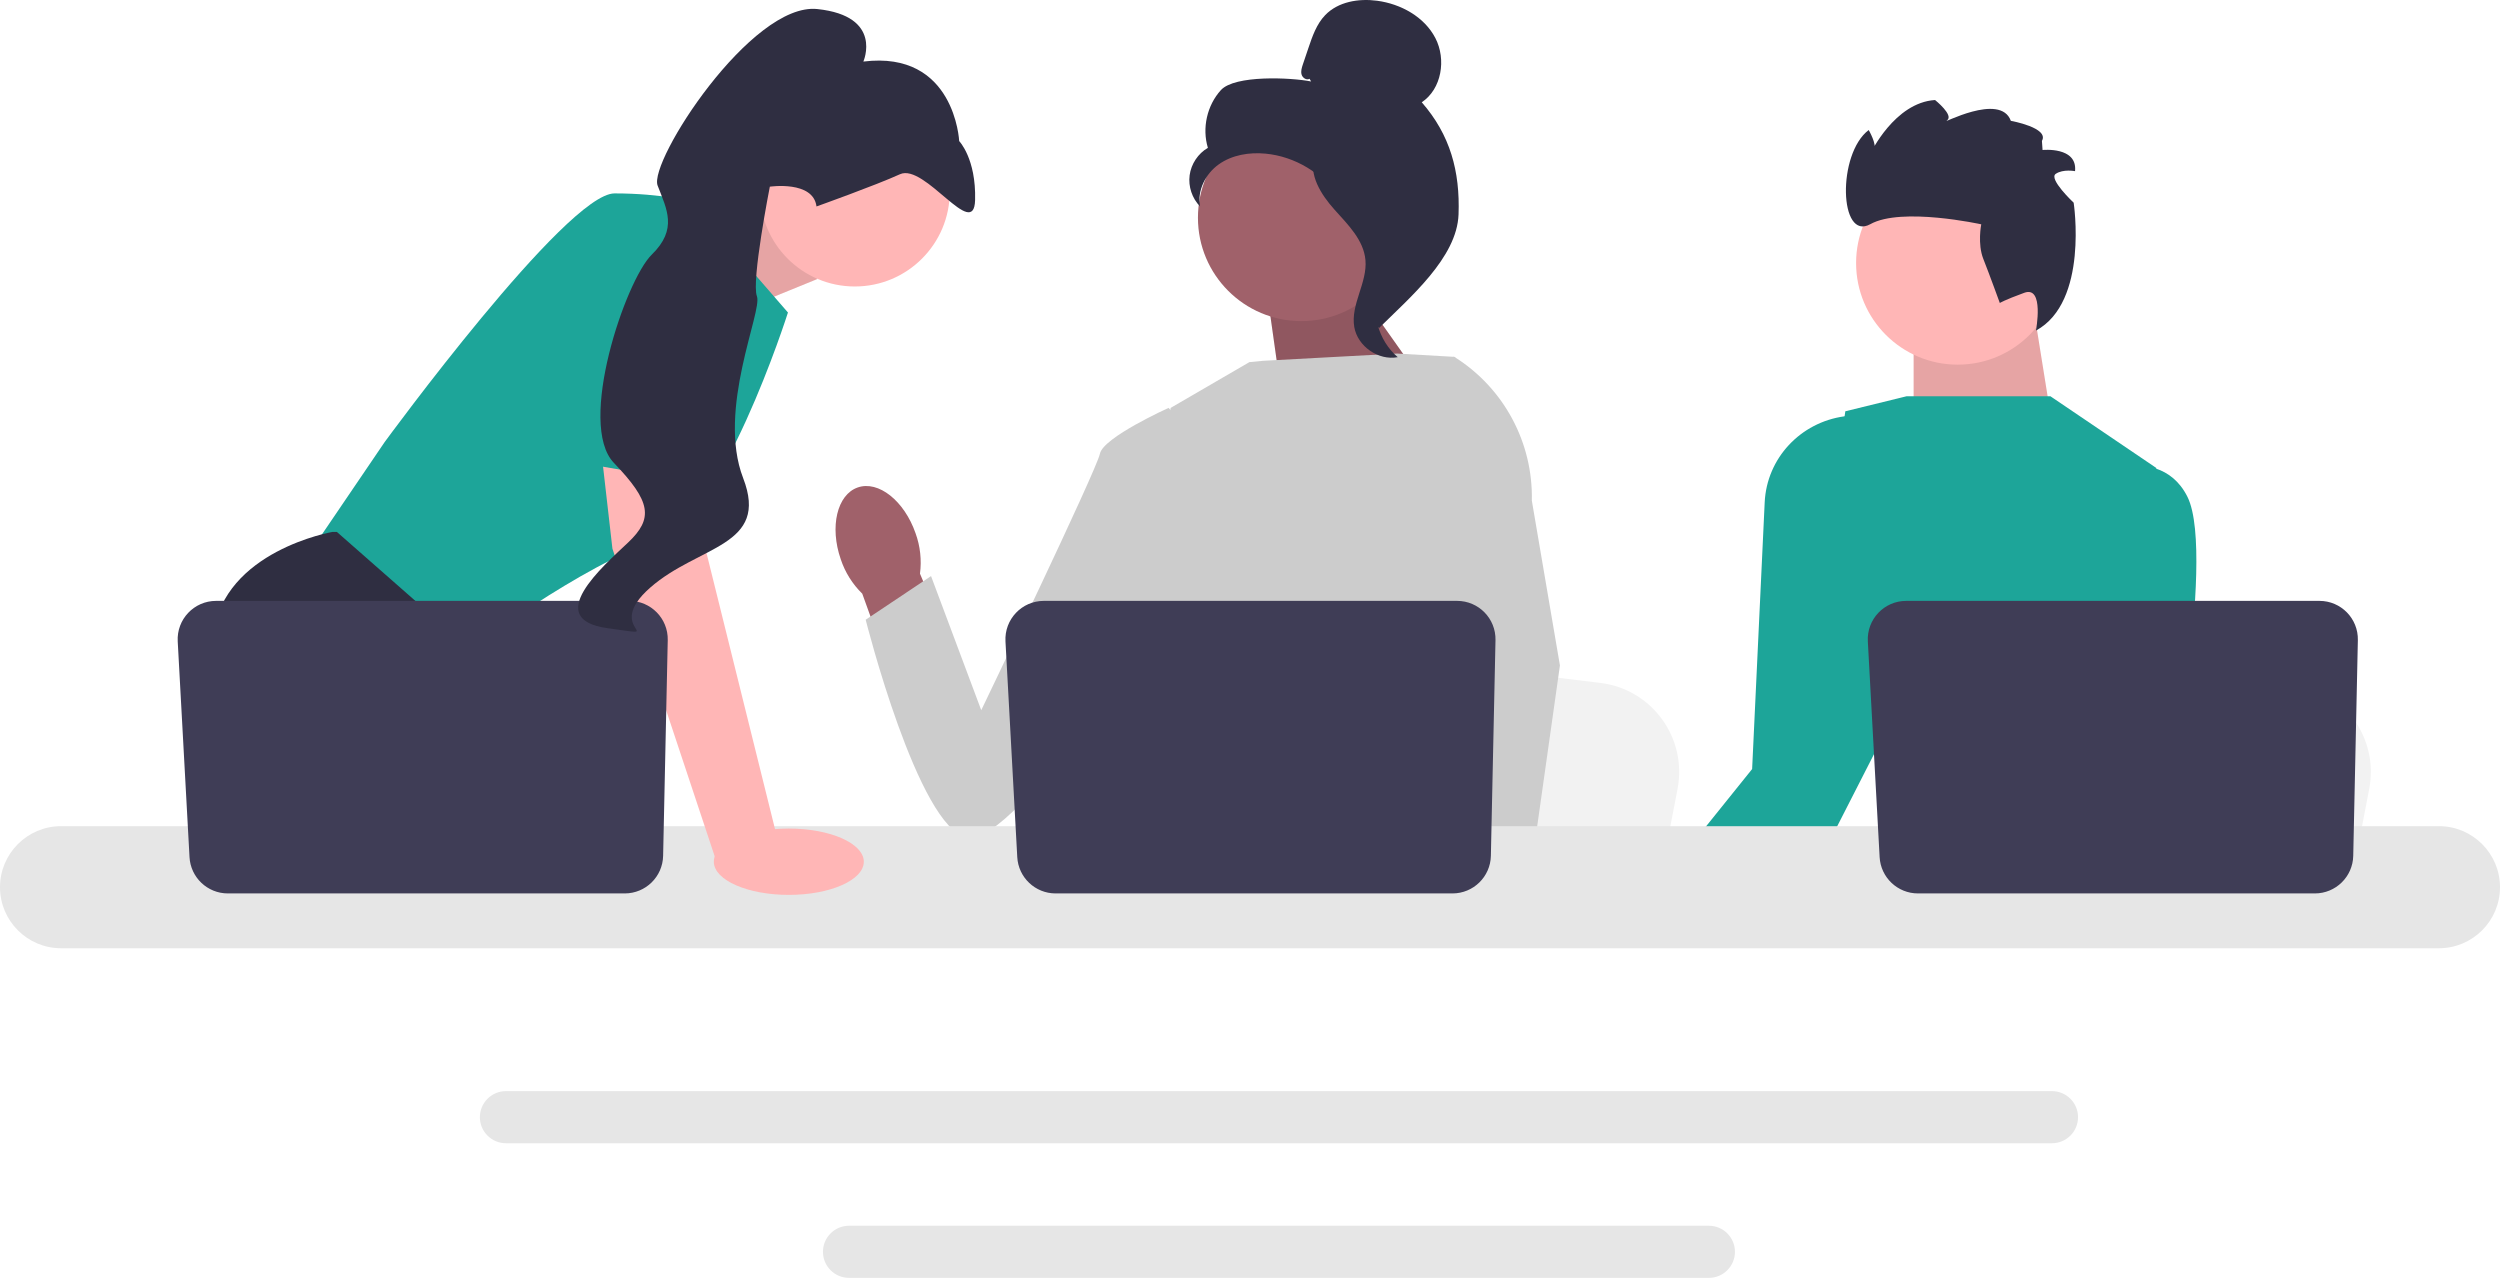
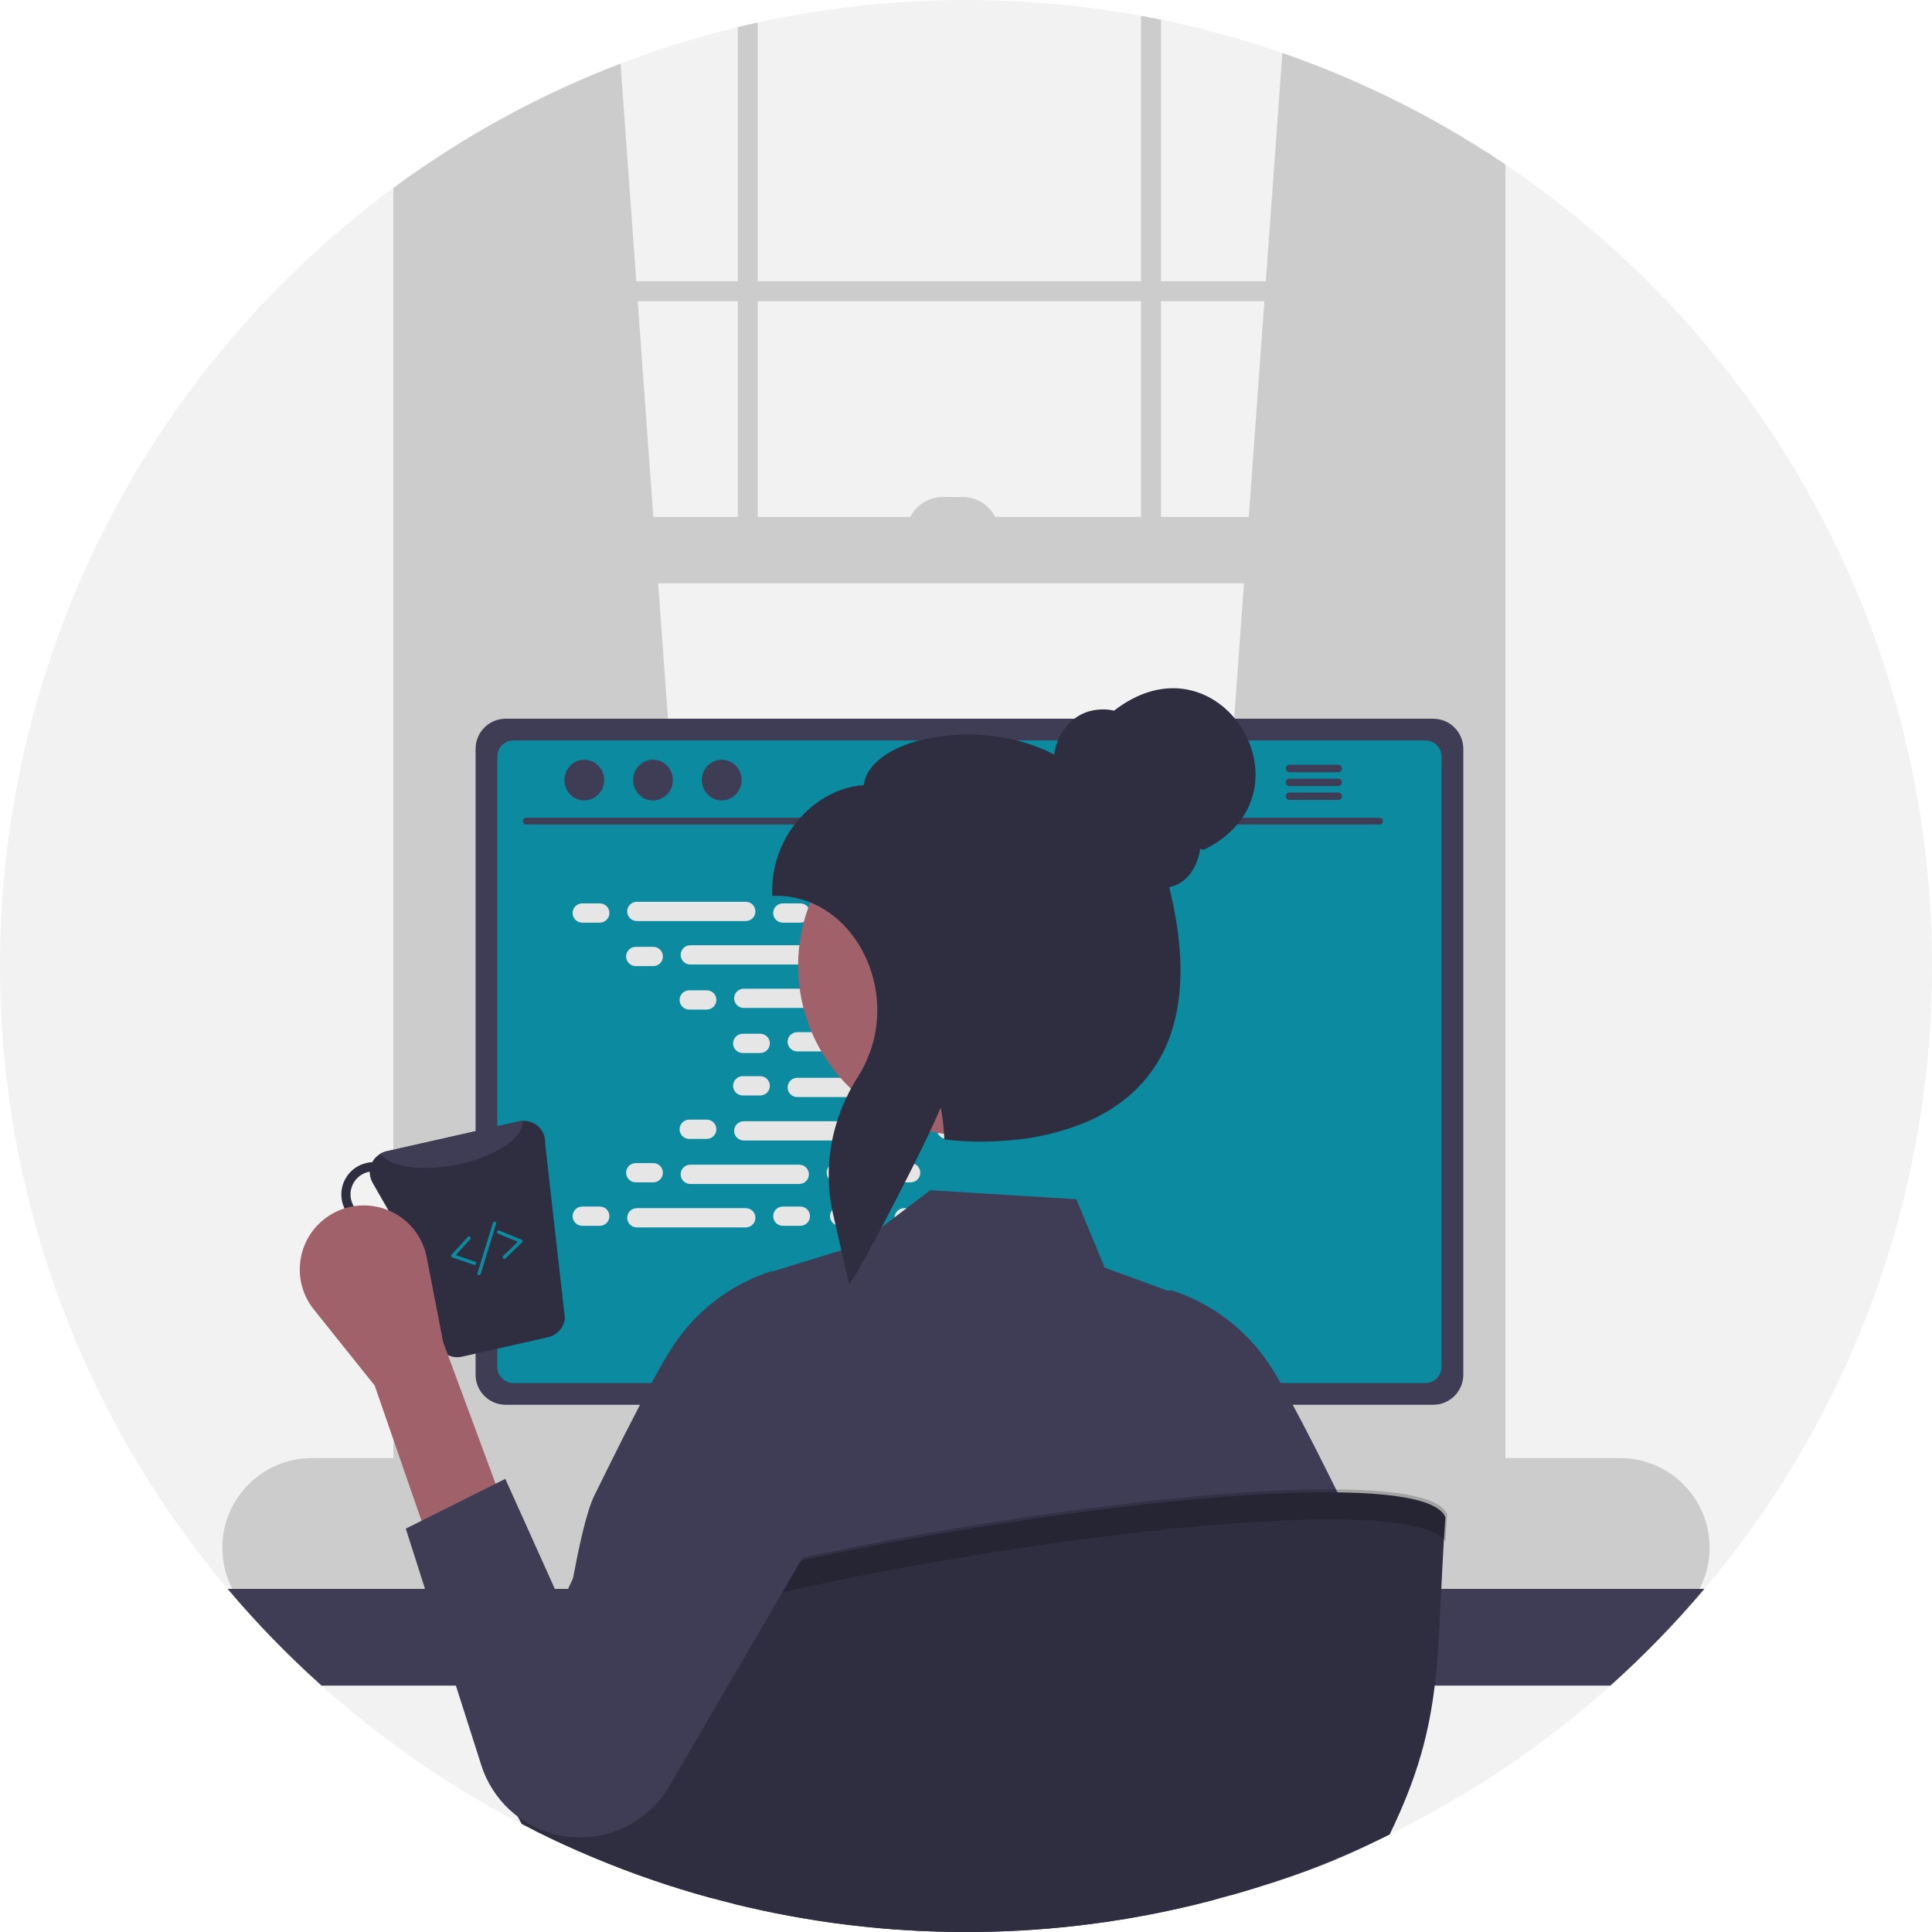
- <svg xmlns="http://www.w3.org/2000/svg" width="866.805" height="443.064" viewBox="0 0 866.805 443.064">
-   <path d="M711.465,396.386H175.418c-4.982,0-9.035-4.053-9.035-9.035s4.053-9.035,9.035-9.035H711.465c4.982,0,9.035,4.053,9.035,9.035s-4.053,9.035-9.035,9.035Z" fill="#e6e6e6" />
-   <path d="M592.511,443.064H294.372c-4.982,0-9.035-4.053-9.035-9.035s4.053-9.035,9.035-9.035h298.139c4.982,0,9.035,4.053,9.035,9.035s-4.053,9.035-9.035,9.035Z" fill="#e6e6e6" />
-   <polygon points="235.069 81.275 268.853 67.057 283.343 96.762 247.842 111.253 235.069 81.275" fill="#ffb6b6" />
-   <polygon points="235.069 81.275 268.853 67.057 283.343 96.762 247.842 111.253 235.069 81.275" opacity=".1" />
-   <path d="M239.872,69.955l33.328,38.4s-23.185,73.177-46.369,79.698-65.932,38.4-65.932,38.4l-53.615-34.777,26.083-38.4s63.034-86.218,79.698-86.218c16.664,0,26.807,2.898,26.807,2.898Z" fill="#1da599" />
-   <path d="M194.843,320.278H117.261l-4.905-6.557-20.026-26.771-4.608-6.158s-17.389-31.879-13.766-60.86c3.623-28.981,41.298-35.502,41.298-35.502h1.55l46.123,40.53-2.753,37.719,14.606,24.272,20.062,33.328Z" fill="#2f2e41" />
-   <polygon points="133.15 320.278 112.356 320.278 112.356 289.486 133.15 320.278" fill="#2f2e41" />
-   <polygon points="704.745 104.901 712.5 153.278 663.5 153.91 663.5 111.851 704.745 104.901" fill="#ffb6b6" />
-   <polygon points="704.745 104.901 712.5 153.278 663.5 153.91 663.5 111.851 704.745 104.901" opacity=".1" />
-   <path d="M821.461,273.532l-2.587,13.418-6.419,33.328h-128.958c1.007-7.47,2.384-18.222,3.854-29.829,.145-1.159,.297-2.326,.442-3.499,3.688-29.177,7.723-62.193,7.723-62.193l16.954,2.058,32.893,3.985,13.404,1.623,35.893,4.354c17.896,2.166,30.205,19.048,26.8,36.755Z" fill="#f2f2f2" />
-   <path d="M581.644,273.532l-2.587,13.418-6.419,33.328h-128.958c1.007-7.47,2.384-18.222,3.854-29.829,.145-1.159,.297-2.326,.442-3.499,3.688-29.177,7.723-62.193,7.723-62.193l16.954,2.058,32.893,3.985,13.404,1.623,35.893,4.354c17.896,2.166,30.205,19.048,26.8,36.755Z" fill="#f2f2f2" />
-   <path d="M764.144,320.278h-69.945c1.065-1.253,1.666-1.978,1.666-1.978l20.968-3.463,43.203-7.129s1.971,5.093,4.108,12.571Z" fill="#2f2e41" />
-   <path d="M667.92,320.278h-105.628c1.051-2.087,2.137-4.181,3.253-6.267,1.493-2.789,3.086-5.274,4.775-7.484,1.123-1.471,2.282-2.818,3.478-4.05,3.514-3.615,7.339-6.245,11.368-8.049,14.382-6.47,31.328-2.507,45.761,3.941,5.419,2.42,10.484,5.188,14.925,7.883,7.825,4.753,13.73,9.288,16.244,11.303,.869,.688,1.333,1.087,1.333,1.087l4.492,1.637Z" fill="#2f2e41" />
-   <polygon points="584.122 320.278 569.139 320.278 573.088 315.692 575.319 313.098 576.276 313.873 584.122 320.278" fill="#ffb6b6" />
-   <path d="M769.259,320.278h-129.023l5.615-14.027,7.716-19.301,3.876-9.694-3.203-13.628s-1.579-1.116-3.985-3.123c-8.571-7.1-27.648-25.387-23.264-44.167,4.985-21.373,11.245-63.026,12.57-72.003,.167-1.123,.254-1.732,.254-1.732l18.62-4.565,.616-.152,2-.493h49.876l36.683,24.844-.007,.261-2.239,68.301-.956,29.22s-1.152,4.217-.877,10.766c.181,4.492,1.029,10.078,3.376,16.164,2.485,6.47,6.666,13.498,13.527,20.359,5.18,5.18,7.694,9.542,8.825,12.969Z" fill="#1da599" />
-   <path d="M758.768,232.422c-1.224,10.042-2.398,17.178-2.398,17.178l-12.839,21.185-9.795,16.164-16.903,27.887-2.478,4.094-1.768,1.348h-53.028l2.536-2.724,25.257-27.104,3.268-3.499,5.296-5.688,16.555-54.448,19.511-64.171s7.905-2.753,15.621-.145c4.057,1.369,8.071,4.224,10.832,9.759,5.282,10.564,2.71,40.776,.333,60.164Z" fill="#1da599" />
-   <path d="M665.486,230.669l-15.229,29.836-13.498,26.445-5.832,11.418-2.297,4.507-19.685,17.403h-44.573l7.347-9.129,2.731-3.405,10.716-13.317,6.013-7.477,16.323-20.301,4.354-92.462c.722-15.336,12.407-27.733,27.615-29.836,.033-.004,.063-.01,.091-.015,4.941-.993,12.795-1.282,18.874,4.594,.21,.196,.413,.406,.616,.623,1.022,1.08,1.985,2.347,2.869,3.833,.087,.145,.174,.297,.254,.449,.254,.464,.5,.971,.725,1.514,7.76,18.07,2.587,75.322,2.587,75.322Z" fill="#1da599" />
-   <polygon points="467.455 95.766 497.873 138.784 444.814 140.369 439.118 99.942 467.455 95.766" fill="#a0616a" />
-   <polygon points="467.455 95.766 497.873 138.784 444.814 140.369 439.118 99.942 467.455 95.766" opacity=".1" />
-   <path id="uuid-b14ece9b-aa3d-4fe4-9d8a-4500bc16dcc4-265" d="M317.446,184.896c-3.903-11.259-12.876-18.372-20.041-15.887-7.165,2.485-9.808,13.625-5.902,24.888,1.499,4.52,4.058,8.616,7.464,11.945l17.14,47.497,22.117-8.518-19.245-45.919c.615-4.724,.089-9.526-1.533-14.005Z" fill="#a0616a" />
-   <path d="M523.347,162.977l-.042,43.841-4.079,16.193-8.39,33.306-6.108,30.633-4.55,22.822-1.623,8.151c-1.224,.819-2.442,1.601-3.659,2.355h-105.976c-6.021-3.615-9.39-6.427-9.39-6.427,0,0,1.666-1.565,3.572-4.079,3.217-4.246,7.108-11.201,4.724-17.845-.5-1.391-.63-3.086-.478-4.977,.971-12.476,14.056-33.574,14.056-33.574l-2.71-31.314-1.188-13.722,8.378-66.91,27.307-15.874,4.714-.456,46.536-2.514,19.234,1.108,.877,.239,18.794,39.045Z" fill="#ccc" />
-   <g>
-     <polygon points="525.414 320.278 502.229 320.278 501.208 309.772 501.186 309.562 507.75 309.113 524.827 307.947 525.124 314.235 525.356 319.061 525.414 320.278" fill="#ffb6b6" />
-     <path d="M531.121,173.576l9.739,57.143-7.948,56.23-1.239,8.752-2.188,15.454-.674,4.753,.022,.514,.167,3.855h-27.532l-1.014-10.506-.087-.942-2.072-21.518-.036-.362-4.398-45.63,8.622-32.98,.638-2.427v-.007l3.751-56.469-2.905-25.663-.029-.239c.058,.036,.109,.073,.167,.109,.152,.094,.304,.188,.449,.29,16.925,10.737,27.01,29.575,26.568,49.644Z" fill="#ccc" />
-   </g>
-   <path d="M415.748,152.379l-10.587-10.951s-22.664,10.218-23.794,15.886c-1.13,5.669-41.146,88.926-41.146,88.926l-17.41-46.499-22.662,15.13s18.184,72.192,35.19,75.581c17.006,3.389,74.002-85.446,74.002-85.446l6.408-52.628Z" fill="#ccc" />
-   <circle cx="678.776" cy="91.206" r="35.227" fill="#ffb6b6" />
-   <path d="M693.383,105.055s-3.652-10.061-5.722-15.282c-2.071-5.221-.72-11.996-.72-11.996,0,0-27.633-6.099-38.454-.054-10.821,6.046-11.549-24.362-.566-32.638,0,0,2.941,5.111,1.8,6.581l-1.141,1.47s8.311-17.576,22.345-18.456c0,0,6.652,5.308,4.145,7.059-2.507,1.752,18.483-9.904,22.134,.158,0,0,13.384,2.384,10.776,6.956l.22,3.155s12.13-1.259,11.265,7.336c0,0-4.08-.813-6.69,.929-2.61,1.743,6.208,10.005,6.208,10.005,0,0,5.3,34.43-13.08,44.343,0,0,2.981-15.669-4.034-13.107-7.016,2.561-8.484,3.542-8.484,3.542Z" fill="#2f2e41" />
-   <path d="M845.641,328.778H21.164c-11.67,0-21.164-9.494-21.164-21.164s9.494-21.164,21.164-21.164H845.641c11.67,0,21.164,9.494,21.164,21.164s-9.494,21.164-21.164,21.164Z" fill="#e6e6e6" />
-   <path d="M518.522,221.94l-1.603,74.802c-.155,7.241-6.07,13.03-13.312,13.03h-137.603c-7.071,0-12.91-5.528-13.296-12.589l-4.089-74.802c-.417-7.628,5.656-14.042,13.296-14.042h143.295c7.466,0,13.472,6.137,13.312,13.601Z" fill="#3f3d56" />
-   <path d="M817.522,221.94l-1.603,74.802c-.155,7.241-6.07,13.03-13.312,13.03h-137.603c-7.071,0-12.91-5.528-13.296-12.589l-4.089-74.802c-.417-7.628,5.656-14.042,13.296-14.042h143.295c7.466,0,13.472,6.137,13.312,13.601Z" fill="#3f3d56" />
-   <circle cx="296.385" cy="66.41" r="32.922" fill="#ffb6b6" />
-   <polygon points="241.321 152.551 244.944 191.675 269.578 290.935 248.296 298.394 212.34 190.226 207.374 146.755 241.321 152.551" fill="#ffb6b6" />
-   <path d="M231.522,221.94l-1.603,74.802c-.155,7.241-6.07,13.03-13.312,13.03H79.004c-7.071,0-12.91-5.528-13.296-12.589l-4.089-74.802c-.417-7.628,5.656-14.042,13.296-14.042H218.21c7.466,0,13.472,6.137,13.312,13.601Z" fill="#3f3d56" />
-   <ellipse cx="273.5" cy="298.778" rx="26" ry="11.5" fill="#ffb6b6" />
-   <path d="M190.242,158.532l14.853-79.158s41.298-5.796,42.747,7.97-1.035,81.042-1.035,81.042l-56.564-9.853Z" fill="#1da599" />
-   <path d="M283.095,71.586s20.365-7.268,28.956-11.179c8.591-3.911,25.657,23.366,26.037,8.96,.38-14.406-5.518-20.447-5.518-20.447,0,0-1.473-31.515-33.223-27.575,0,0,6.984-15.767-15.941-18.205-22.925-2.438-58.589,52.921-55.395,61.194,3.194,8.273,7.023,15.113-2.039,23.959-9.062,8.846-26.03,58.769-13.12,72.203,12.91,13.434,13.758,19.264,4.912,27.621-8.846,8.358-29.754,26.53-7.147,29.685,22.607,3.155-2.068,.799,14.786-14.026,16.854-14.825,41.447-14.219,32.265-38.005-9.183-23.785,6.771-57.869,4.775-63.04-1.996-5.171,4.473-38.005,4.473-38.005,0,0,15.055-2.212,16.181,6.86Z" fill="#2f2e41" />
-   <g>
-     <circle cx="451.191" cy="75.499" r="35.838" fill="#a0616a" />
-     <path d="M454.051,27.317c-1.037,.605-2.426-.311-2.759-1.464-.333-1.154,.055-2.379,.439-3.516l1.934-5.727c1.371-4.062,2.827-8.266,5.797-11.357,4.483-4.666,11.607-5.853,18.02-4.993,8.236,1.104,16.362,5.564,20.191,12.939,3.829,7.375,2.199,17.665-4.72,22.266,9.862,11.303,13.3,23.901,12.757,38.892-.543,14.991-16.879,28.788-27.533,39.348-2.379-1.442-4.542-8.201-3.234-10.656,1.308-2.455-.566-5.3,1.054-7.561,1.62-2.262,2.976,1.34,1.338-.909-1.034-1.419,3.001-4.684,1.464-5.533-7.432-4.108-9.903-13.371-14.571-20.465-5.63-8.556-15.265-14.35-25.462-15.312-5.617-.53-11.55,.43-16.154,3.691-4.604,3.261-7.585,9.089-6.517,14.629-2.765-2.808-4.141-6.922-3.622-10.828,.519-3.906,2.922-7.518,6.325-9.506-2.069-6.841-.297-14.711,4.505-20.005,4.802-5.294,24.28-4.392,31.291-2.999l-.542-.93Z" fill="#2f2e41" />
-     <path d="M455.14,53.475c9.285,1.002,15.989,9.045,21.65,16.473,3.263,4.281,6.681,9.009,6.599,14.391-.083,5.441-3.721,10.109-5.46,15.265-2.842,8.429-.072,18.457,6.693,24.233-6.685,1.269-13.911-3.744-15.065-10.449-1.343-7.806,4.574-15.34,3.873-23.23-.617-6.951-6.095-12.301-10.752-17.498-4.657-5.197-9.03-12.094-6.888-18.735l-.65-.45Z" fill="#2f2e41" />
-   </g>
+ <svg xmlns="http://www.w3.org/2000/svg" data-name="Layer 1" width="578" height="578" viewBox="0 0 578 578">
+   <path d="M889,450a287.861,287.861,0,0,1-68.09,186.34c-1.6,1.9-3.23,3.77-4.89,5.63a290.588,290.588,0,0,1-67.49,55.99q-8.67,5.205-17.72,9.81c-.61.31-1.23.62-1.84.92-.73.37-1.47.73-2.21,1.09A286.159,286.159,0,0,1,679.24,728q-2.55.72-5.11,1.4a288.588,288.588,0,0,1-65.84,9.49c-1.16.03-2.3.05-3.4.07-.39.01-.77.02-1.15.02-1.25.01-2.49.02-3.74.02a289.271,289.271,0,0,1-69.54-8.43q-3.42-.84-6.81-1.77a285.473,285.473,0,0,1-34.97-12.03q-9-3.75-17.68-8.09c-1.31-.66-2.62-1.32-3.91-2-.55-.27-1.09-.56-1.63-.84a290.458,290.458,0,0,1-81.65-64.06c-1.6-1.79-3.17-3.61-4.72-5.44a289.025,289.025,0,0,1,49.59-419.1c1.64-1.21,3.29-2.41,4.96-3.58q.495-.345.99-.69a286.753,286.753,0,0,1,97.1-43.85c1.98-.49,3.96-.95,5.96-1.38a291.798,291.798,0,0,1,114.68-2.01c1.99.37,3.98.75,5.96,1.16a287.281,287.281,0,0,1,97.1,39.43c.66.42,1.32.84,1.98,1.28,1.33.86,2.66,1.74,3.97,2.63A288.686,288.686,0,0,1,889,450Z" transform="translate(-311 -161)" fill="#f2f2f2" />
+   <path d="M527,599.51l-92.37,8.2-.99.09V213.66q.495-.345.99-.69a288.323,288.323,0,0,1,62.01-32.94l4.72,65.1.43,5.96,4.67,64.56L507.9,335.51l18.93,261.7Z" transform="translate(-311 -161)" fill="#ccc" />
+   <path d="M755.43,206.32c.66.42,1.32.84,1.98,1.28V607.8l-1.98-.18-91.37-8.11.17-2.3L683.16,335.51l1.44-19.86,4.67-64.56.43-5.96,4.95-68.27A287.687,287.687,0,0,1,755.43,206.32Z" transform="translate(-311 -161)" fill="#ccc" />
+   <path d="M755.43,206.32V613.26c0,7.81-5.38,14.16-12,14.16H446.63c-5.48,0-10.13-4.36-11.54-10.31a16.108,16.108,0,0,1-.46-3.85V212.97q-.495.345-.99.69c-1.67,1.17-3.32,2.37-4.96,3.58V613.26a22.919,22.919,0,0,0,6.18,16,17.06,17.06,0,0,0,7.78,4.66,15.118,15.118,0,0,0,3.99.53h296.8a15.249,15.249,0,0,0,4-.53c7.98-2.15,13.95-10.59,13.95-20.66V210.23c-1.31-.89-2.64-1.77-3.97-2.63C756.75,207.16,756.09,206.74,755.43,206.32Z" transform="translate(-311 -161)" fill="#ccc" />
+   <rect x="120.655" y="84.134" width="326.752" height="5.959" fill="#ccc" />
+   <path d="M531.73,169.12c1.98-.49,3.96-.95,5.96-1.38V329.55h-5.96Z" transform="translate(-311 -161)" fill="#ccc" />
+   <path d="M652.37,165.73c1.99.37,3.98.75,5.96,1.16V329.55h-5.96Z" transform="translate(-311 -161)" fill="#ccc" />
+   <path d="M795.65,597.21H404.34a26.82,26.82,0,0,0,0,53.64H795.65a26.76,26.76,0,0,0,20.12-9.11,27.096,27.096,0,0,0,3.02-4.18,25.54,25.54,0,0,0,1.75-3.56,26.803,26.803,0,0,0-24.89-36.79Z" transform="translate(-311 -161)" fill="#ccc" />
+   <rect x="122.642" y="154.649" width="324.766" height="19.863" fill="#ccc" />
+   <path d="M282.045,148.69h5.959a10.925,10.925,0,0,1,10.925,10.925v0a0,0,0,0,1,0,0h-27.809a0,0,0,0,1,0,0v0a10.925,10.925,0,0,1,10.925-10.925Z" fill="#ccc" />
+   <path d="M820.91,636.34a289.004,289.004,0,0,1-28.12,28.95H407.21a289.004,289.004,0,0,1-28.12-28.95Z" transform="translate(-311 -161)" fill="#3f3d56" />
+   <path d="M632.28,536.07H567.36a3.175,3.175,0,0,0-1.03.16,3.448,3.448,0,0,0-2.43,3.3V642.09h71.85V539.53A3.463,3.463,0,0,0,632.28,536.07Zm-24.57,50.6a7.531,7.531,0,0,1-1.56,4.6,7.665,7.665,0,0,1-13.78-4.6v-11.9a7.67,7.67,0,0,1,15.34,0Z" transform="translate(-311 -161)" fill="#2f2e41" />
+   <path d="M563.68,638.81v9.89a1.94,1.94,0,0,0,1.93,1.94h68.43a1.946,1.946,0,0,0,1.93-1.94v-9.89Z" transform="translate(-311 -161)" fill="#3f3d56" />
+   <path d="M739.78,376.02H462.28a9.011,9.011,0,0,0-9,8.99V572.27a9.007,9.007,0,0,0,9,9h277.5a9.007,9.007,0,0,0,9-9V385.01A9.012,9.012,0,0,0,739.78,376.02Z" transform="translate(-311 -161)" fill="#3f3d56" />
+   <path d="M737.46,382.52H464.59a4.82,4.82,0,0,0-4.81,4.82V569.96a4.818,4.818,0,0,0,4.81,4.81H737.46a4.818,4.818,0,0,0,4.81-4.81V387.34A4.821,4.821,0,0,0,737.46,382.52Z" transform="translate(-311 -161)" fill="#0c8aa0" />
+   <path d="M687.24,650.48l-2.52-11.97a2.992,2.992,0,0,0-1.86-2.17,2.894,2.894,0,0,0-1.06-.2H524.49a2.895,2.895,0,0,0-1.06.2,2.993,2.993,0,0,0-1.86,2.17l-2.52,11.97a2.987,2.987,0,0,0,2.92,3.6H684.31a2.948,2.948,0,0,0,2.32-1.11A2.985,2.985,0,0,0,687.24,650.48Z" transform="translate(-311 -161)" fill="#2f2e41" />
+   <rect x="214.643" y="477.296" width="5" height="3" rx="0.488" fill="#3f3d56" />
+   <rect x="224.643" y="477.296" width="5" height="3" rx="0.488" fill="#3f3d56" />
+   <rect x="234.643" y="477.296" width="5" height="3" rx="0.488" fill="#3f3d56" />
+   <rect x="244.643" y="477.296" width="5" height="3" rx="0.488" fill="#3f3d56" />
+   <rect x="254.643" y="477.296" width="5" height="3" rx="0.488" fill="#3f3d56" />
+   <rect x="264.643" y="477.296" width="5" height="3" rx="0.488" fill="#3f3d56" />
+   <rect x="274.643" y="477.296" width="5" height="3" rx="0.488" fill="#3f3d56" />
+   <rect x="284.643" y="477.296" width="5" height="3" rx="0.488" fill="#3f3d56" />
+   <rect x="294.643" y="477.296" width="5" height="3" rx="0.488" fill="#3f3d56" />
+   <rect x="304.643" y="477.296" width="5" height="3" rx="0.488" fill="#3f3d56" />
+   <rect x="314.643" y="477.296" width="5" height="3" rx="0.488" fill="#3f3d56" />
+   <rect x="324.643" y="477.296" width="5" height="3" rx="0.488" fill="#3f3d56" />
+   <rect x="334.643" y="477.296" width="5" height="3" rx="0.488" fill="#3f3d56" />
+   <rect x="344.643" y="477.296" width="5" height="3" rx="0.488" fill="#3f3d56" />
+   <rect x="354.643" y="477.296" width="5" height="3" rx="0.488" fill="#3f3d56" />
+   <rect x="364.643" y="477.296" width="5" height="3" rx="0.488" fill="#3f3d56" />
+   <rect x="214.525" y="482.296" width="5" height="3" rx="0.488" fill="#3f3d56" />
+   <rect x="224.525" y="482.296" width="5" height="3" rx="0.488" fill="#3f3d56" />
+   <rect x="234.525" y="482.296" width="5" height="3" rx="0.488" fill="#3f3d56" />
+   <rect x="244.525" y="482.296" width="5" height="3" rx="0.488" fill="#3f3d56" />
+   <rect x="254.525" y="482.296" width="5" height="3" rx="0.488" fill="#3f3d56" />
+   <rect x="264.525" y="482.296" width="5" height="3" rx="0.488" fill="#3f3d56" />
+   <rect x="274.525" y="482.296" width="5" height="3" rx="0.488" fill="#3f3d56" />
+   <rect x="284.525" y="482.296" width="5" height="3" rx="0.488" fill="#3f3d56" />
+   <rect x="294.525" y="482.296" width="5" height="3" rx="0.488" fill="#3f3d56" />
+   <rect x="304.525" y="482.296" width="5" height="3" rx="0.488" fill="#3f3d56" />
+   <rect x="314.525" y="482.296" width="5" height="3" rx="0.488" fill="#3f3d56" />
+   <rect x="324.525" y="482.296" width="5" height="3" rx="0.488" fill="#3f3d56" />
+   <rect x="334.525" y="482.296" width="5" height="3" rx="0.488" fill="#3f3d56" />
+   <rect x="344.525" y="482.296" width="5" height="3" rx="0.488" fill="#3f3d56" />
+   <rect x="354.525" y="482.296" width="5" height="3" rx="0.488" fill="#3f3d56" />
+   <rect x="364.525" y="482.296" width="5" height="3" rx="0.488" fill="#3f3d56" />
+   <rect x="262.525" y="488.296" width="40" height="3" rx="0.488" fill="#3f3d56" />
+   <path d="M723.748,407.677H468.425a1.016,1.016,0,0,1,0-2.031H723.748a1.016,1.016,0,0,1,0,2.031Z" transform="translate(-311 -161)" fill="#3f3d56" />
+   <ellipse cx="174.805" cy="233.379" rx="5.95" ry="6.083" fill="#3f3d56" />
+   <ellipse cx="195.361" cy="233.379" rx="5.95" ry="6.083" fill="#3f3d56" />
+   <ellipse cx="215.917" cy="233.379" rx="5.95" ry="6.083" fill="#3f3d56" />
+   <path d="M711.37,389.8h-14.6a1.105,1.105,0,0,0,0,2.21h14.6a1.105,1.105,0,0,0,0-2.21Z" transform="translate(-311 -161)" fill="#3f3d56" />
+   <path d="M711.37,393.95h-14.6a1.105,1.105,0,0,0,0,2.21h14.6a1.105,1.105,0,0,0,0-2.21Z" transform="translate(-311 -161)" fill="#3f3d56" />
+   <path d="M711.37,398.1h-14.6a1.105,1.105,0,0,0,0,2.21h14.6a1.105,1.105,0,0,0,0-2.21Z" transform="translate(-311 -161)" fill="#3f3d56" />
+   <rect x="171.314" y="270.273" width="11.006" height="5.76" rx="2.88" fill="#e6e6e6" />
+   <rect x="231.314" y="270.273" width="11.006" height="5.76" rx="2.88" fill="#e6e6e6" />
+   <rect x="248.314" y="270.273" width="11.006" height="5.76" rx="2.88" fill="#e6e6e6" />
+   <rect x="187.634" y="269.793" width="38.366" height="5.76" rx="2.88" fill="#e6e6e6" />
+   <rect x="267.634" y="269.793" width="38.366" height="5.76" rx="2.88" fill="#e6e6e6" />
+   <rect x="187.314" y="283.273" width="11.006" height="5.76" rx="2.88" fill="#e6e6e6" />
+   <rect x="247.314" y="283.273" width="11.006" height="5.76" rx="2.88" fill="#e6e6e6" />
+   <rect x="264.314" y="283.273" width="11.006" height="5.76" rx="2.88" fill="#e6e6e6" />
+   <rect x="203.634" y="282.793" width="38.366" height="5.76" rx="2.88" fill="#e6e6e6" />
+   <rect x="283.634" y="282.793" width="38.366" height="5.76" rx="2.88" fill="#e6e6e6" />
+   <rect x="203.314" y="296.273" width="11.006" height="5.76" rx="2.88" fill="#e6e6e6" />
+   <rect x="263.314" y="296.273" width="11.006" height="5.76" rx="2.88" fill="#e6e6e6" />
+   <rect x="280.314" y="296.273" width="11.006" height="5.76" rx="2.88" fill="#e6e6e6" />
+   <rect x="219.634" y="295.793" width="38.366" height="5.76" rx="2.88" fill="#e6e6e6" />
+   <rect x="299.634" y="295.793" width="38.366" height="5.76" rx="2.88" fill="#e6e6e6" />
+   <rect x="219.314" y="309.273" width="11.006" height="5.76" rx="2.88" fill="#e6e6e6" />
+   <rect x="279.314" y="309.273" width="11.006" height="5.76" rx="2.88" fill="#e6e6e6" />
+   <rect x="296.314" y="309.273" width="11.006" height="5.76" rx="2.88" fill="#e6e6e6" />
+   <rect x="235.634" y="308.793" width="38.366" height="5.76" rx="2.88" fill="#e6e6e6" />
+   <rect x="231.314" y="360.967" width="11.006" height="5.76" rx="2.88" fill="#e6e6e6" />
+   <rect x="248.314" y="360.967" width="11.006" height="5.76" rx="2.88" fill="#e6e6e6" />
+   <rect x="267.634" y="361.447" width="38.366" height="5.76" rx="2.88" fill="#e6e6e6" />
+   <rect x="171.314" y="360.967" width="11.006" height="5.76" rx="2.88" fill="#e6e6e6" />
+   <rect x="187.634" y="361.447" width="38.366" height="5.76" rx="2.88" fill="#e6e6e6" />
+   <rect x="187.314" y="347.967" width="11.006" height="5.76" rx="2.88" fill="#e6e6e6" />
+   <rect x="247.314" y="347.967" width="11.006" height="5.76" rx="2.88" fill="#e6e6e6" />
+   <rect x="264.314" y="347.967" width="11.006" height="5.76" rx="2.88" fill="#e6e6e6" />
+   <rect x="203.634" y="348.447" width="38.366" height="5.76" rx="2.88" fill="#e6e6e6" />
+   <rect x="203.314" y="334.967" width="11.006" height="5.76" rx="2.88" fill="#e6e6e6" />
+   <rect x="263.314" y="334.967" width="11.006" height="5.76" rx="2.88" fill="#e6e6e6" />
+   <rect x="280.314" y="334.967" width="11.006" height="5.76" rx="2.88" fill="#e6e6e6" />
+   <rect x="219.634" y="335.447" width="38.366" height="5.76" rx="2.88" fill="#e6e6e6" />
+   <rect x="219.314" y="321.967" width="11.006" height="5.76" rx="2.88" fill="#e6e6e6" />
+   <rect x="279.314" y="321.967" width="11.006" height="5.76" rx="2.88" fill="#e6e6e6" />
+   <rect x="296.314" y="321.967" width="11.006" height="5.76" rx="2.88" fill="#e6e6e6" />
+   <rect x="235.634" y="322.447" width="38.366" height="5.76" rx="2.88" fill="#e6e6e6" />
+   <path d="M726.81,709.77c-.61.31-1.23.62-1.84.92-15.8,7.9-28.44,12.39-45.73,17.31-1.46-16.3-2.87-44.95-4.24-62.71-.36-4.61-.72-8.48-1.07-11.21a15.182,15.182,0,0,0-.88-4.25l.06,4.25.15,11.21.87,64.11a288.588,288.588,0,0,1-65.84,9.49c-1.16.03-2.3.05-3.4.07-.39.01-.77.02-1.15.02-1.25.01-2.49.02-3.74.02a289.271,289.271,0,0,1-69.54-8.43c.49-16.13.98-44.46,1.45-65.28.1-4.07.19-7.86.29-11.21.19-7.16.39-12.32.58-14.05a4.361,4.361,0,0,0-.39.97,97.154,97.154,0,0,0-1.89,13.08c-.35,3.35-.7,7.14-1.05,11.21-1.86,21.63-3.8,51.04-5.8,63.51a285.473,285.473,0,0,1-34.97-12.03q-9-3.75-17.68-8.09c1.1-7.2,2.25-15.27,3.43-23.64.92-6.49,1.87-13.16,2.84-19.75,1.5-10.18,3.04-20.16,4.6-28.95,2.28-12.84,4.62-23.16,6.94-27.9,2.2-4.5,4.4-8.94,6.53-13.19.74-1.49,1.48-2.96,2.2-4.39.17-.34.34-.67.51-1,1.53-3.01,3.01-5.89,4.42-8.59,1.21-2.31,2.36-4.49,3.45-6.5,2.64-4.88,4.88-8.77,6.54-11.23a55.257,55.257,0,0,1,29.28-22.21l.3-.08.21.09,20.45-6.28,2.99-.92,2.01-.62,7.08-5.39,3.85-2.93,3.61-2.75,7.06-5.37,43.71,2.69,8.51,20.49,19.06,6.97.33-.15.29-.12.3.08a55.306,55.306,0,0,1,29.28,22.21c.94,1.41,2.08,3.27,3.37,5.52,1.1,1.91,2.3,4.09,3.6,6.5,1.85,3.43,3.87,7.3,6.01,11.49.47.92.95,1.86,1.43,2.81q1.335,2.64,2.71,5.39c2.13,4.25,4.33,8.69,6.53,13.2,1.91,3.91,3.84,11.95,5.74,22.18,1.57,8.5,3.13,18.52,4.64,28.95,1.98,13.52-.13,29.71,1.66,42.15C726.58,708.23,726.7,709,726.81,709.77Z" transform="translate(-311 -161)" fill="#3f3d56" />
+   <circle cx="289.615" cy="288.888" r="50.836" fill="#a0616a" />
+   <path d="M684.45,382.52a26.608,26.608,0,0,0-3.97-6.5c-7.72-9.43-21.76-13.58-36.17-2.42a15.279,15.279,0,0,0-8.35.48,12.91,12.91,0,0,0-3.52,1.94,15.97,15.97,0,0,0-4.94,6.5,15.522,15.522,0,0,0-1.1,4.23,50.565,50.565,0,0,0-11.23-4.23,60.34,60.34,0,0,0-29.13,0,36.544,36.544,0,0,0-8.78,3.48c-4.68,2.7-7.37,6.11-7.85,9.9-6.75.38-13.77,3.93-19,9.75-.59.65-1.16,1.33-1.69,2.03A32.709,32.709,0,0,0,542,427.73V429h1.27a26.87,26.87,0,0,1,10.15,1.98,27.585,27.585,0,0,1,5.89,3.25,28.764,28.764,0,0,1,3.37,2.8,33.483,33.483,0,0,1,6.12,8.05,37.459,37.459,0,0,1,4.08,24.71,36.2,36.2,0,0,1-1.52,5.76,37.584,37.584,0,0,1-3.71,7.63c-.06.09-.11.18-.17.27-.67,1.07-1.31,2.16-1.91,3.26-.45.82-.87,1.66-1.26,2.5a51.957,51.957,0,0,0-2.88,7.24,53.586,53.586,0,0,0-2.44,13.54c-.07,1.22-.09,2.44-.05,3.66a51.979,51.979,0,0,0,1.03,9.36c.09.42.18.83.27,1.25l.73,3.19,1.73,7.61,1.2,5.24,1.11,4.86,1.64-2.35c.56-.8,1.97-3.26,3.86-6.74,1.25-2.27,2.7-4.98,4.27-7.94,2.19-4.15,4.59-8.78,6.94-13.4.95-1.87,1.89-3.73,2.8-5.55,1.72-3.45,3.34-6.78,4.73-9.74,1.28-2.73,2.37-5.15,3.18-7.09.25,1.27.46,2.56.62,3.86.18,1.32.31,2.66.38,4,.02.2.03.41.04.61l.04.82.01.24,1.06.14a93.022,93.022,0,0,0,18.4.14h.01a74.862,74.862,0,0,0,23.56-5.71,49.257,49.257,0,0,0,11.8-7.24,41.3,41.3,0,0,0,4.66-4.52c.36-.41.71-.82,1.05-1.24a41.125,41.125,0,0,0,5.05-7.9,41.802,41.802,0,0,0,2.34-5.76c3.84-11.63,3.62-26.14-.66-43.38a9.923,9.923,0,0,0,3.27-1.26c3.14-1.89,5.32-5.64,6-10.22l1.08.29a30.104,30.104,0,0,0,10.01-7.54,24.115,24.115,0,0,0,1.54-2.03C687.58,398.45,687.62,389.81,684.45,382.52Z" transform="translate(-311 -161)" fill="#2f2e41" />
+   <polygon points="206.32 475.296 214.817 442.504 222.32 470.8 206.32 475.296" opacity="0.2" />
+   <path d="M743.43,614.93c-3.04,41.88.11,60.32-16.67,94.85A286.159,286.159,0,0,1,679.24,728q-2.55.72-5.11,1.4a288.588,288.588,0,0,1-65.84,9.49c-1.16.03-2.3.05-3.4.07-.39.01-.77.02-1.15.02-1.25.01-2.49.02-3.74.02a289.271,289.271,0,0,1-69.54-8.43q-3.42-.84-6.81-1.77a285.473,285.473,0,0,1-34.97-12.03q-9-3.75-17.68-8.09c-1.31-.66-2.62-1.32-3.91-2-6.63-11.66-10.4-25.84-10.48-42.88C461.2,634.44,733.29,589.61,743.43,614.93Z" transform="translate(-311 -161)" fill="#2f2e41" />
+   <path d="M743.422,622.102c.155-2.593.329-5.271.531-8.06-10.14-25.32-282.23,19.51-286.82,48.87.013,2.692.128,5.304.321,7.855C468.57,641.789,727.059,599.181,743.422,622.102Z" transform="translate(-311 -161)" opacity="0.2" />
+   <path d="M474.096,503.152a6.365,6.365,0,0,0-6.753-6.816,5.854,5.854,0,0,0-1.005.126l-39.762,8.983a6.548,6.548,0,0,0-4.209,3.235,8.184,8.184,0,0,0-1.727.251,9.661,9.661,0,0,0,4.271,18.845,9.794,9.794,0,0,0,3.895-1.884l13.474,37.941a6.329,6.329,0,0,0,6.941,3.046l25.849-5.842A6.416,6.416,0,0,0,480,555.32Zm-49.781,21.923a6.91,6.91,0,0,1-3.078-13.474c.126-.031.251,0,.377-.031a6.506,6.506,0,0,0,.848,3.266l4.931,8.606A6.505,6.505,0,0,1,424.314,525.074Z" transform="translate(-311 -161)" fill="#2f2e41" />
+   <path d="M467.343,496.336c.377,5.025-8.229,10.804-19.755,13.097-10.585,2.167-20.07.659-22.739-3.298a6.025,6.025,0,0,1,1.728-.691l39.762-8.983A5.854,5.854,0,0,1,467.343,496.336Z" transform="translate(-311 -161)" fill="#3f3d56" />
+   <path d="M439.843,623.905,462.177,612.738l-18.611-50.251-4.905-25.342a19.161,19.161,0,0,0-31.282-10.907h0a19.161,19.161,0,0,0-2.493,26.518l18.207,22.759Z" transform="translate(-311 -161)" fill="#a0616a" />
+   <path d="M462.177,603.433l-29.778,14.889,22.599,70.809A30.977,30.977,0,0,0,477.333,709.847h0a30.977,30.977,0,0,0,33.737-14.197l59.925-102.714a31.62,31.62,0,0,0-10.196-42.982h0a31.62,31.62,0,0,0-45.296,12.765l-36.576,77.936Z" transform="translate(-311 -161)" fill="#3f3d56" />
+   <path d="M452.967,539.441a.496.496,0,0,1-.163-.027l-6.501-2.238a.499.499,0,0,1-.206-.811l4.835-5.265a.5.5,0,1,1,.736.676l-4.319,4.702,5.779,1.99a.5.5,0,0,1-.163.973Z" transform="translate(-311 -161)" fill="#0c8aa0" />
+   <path d="M461.878,537.617a.5.5,0,0,1-.348-.859l4.395-4.249-5.903-2.433a.5.5,0,1,1,.381-.924l6.609,2.724a.5.5,0,0,1,.157.821l-4.943,4.779A.5.5,0,0,1,461.878,537.617Z" transform="translate(-311 -161)" fill="#0c8aa0" />
+   <path d="M454.332,542.5a.482.482,0,0,1-.147-.022.5.5,0,0,1-.331-.625l4.615-15a.5.5,0,0,1,.956.295l-4.615,15A.5.5,0,0,1,454.332,542.5Z" transform="translate(-311 -161)" fill="#0c8aa0" />
</svg>
